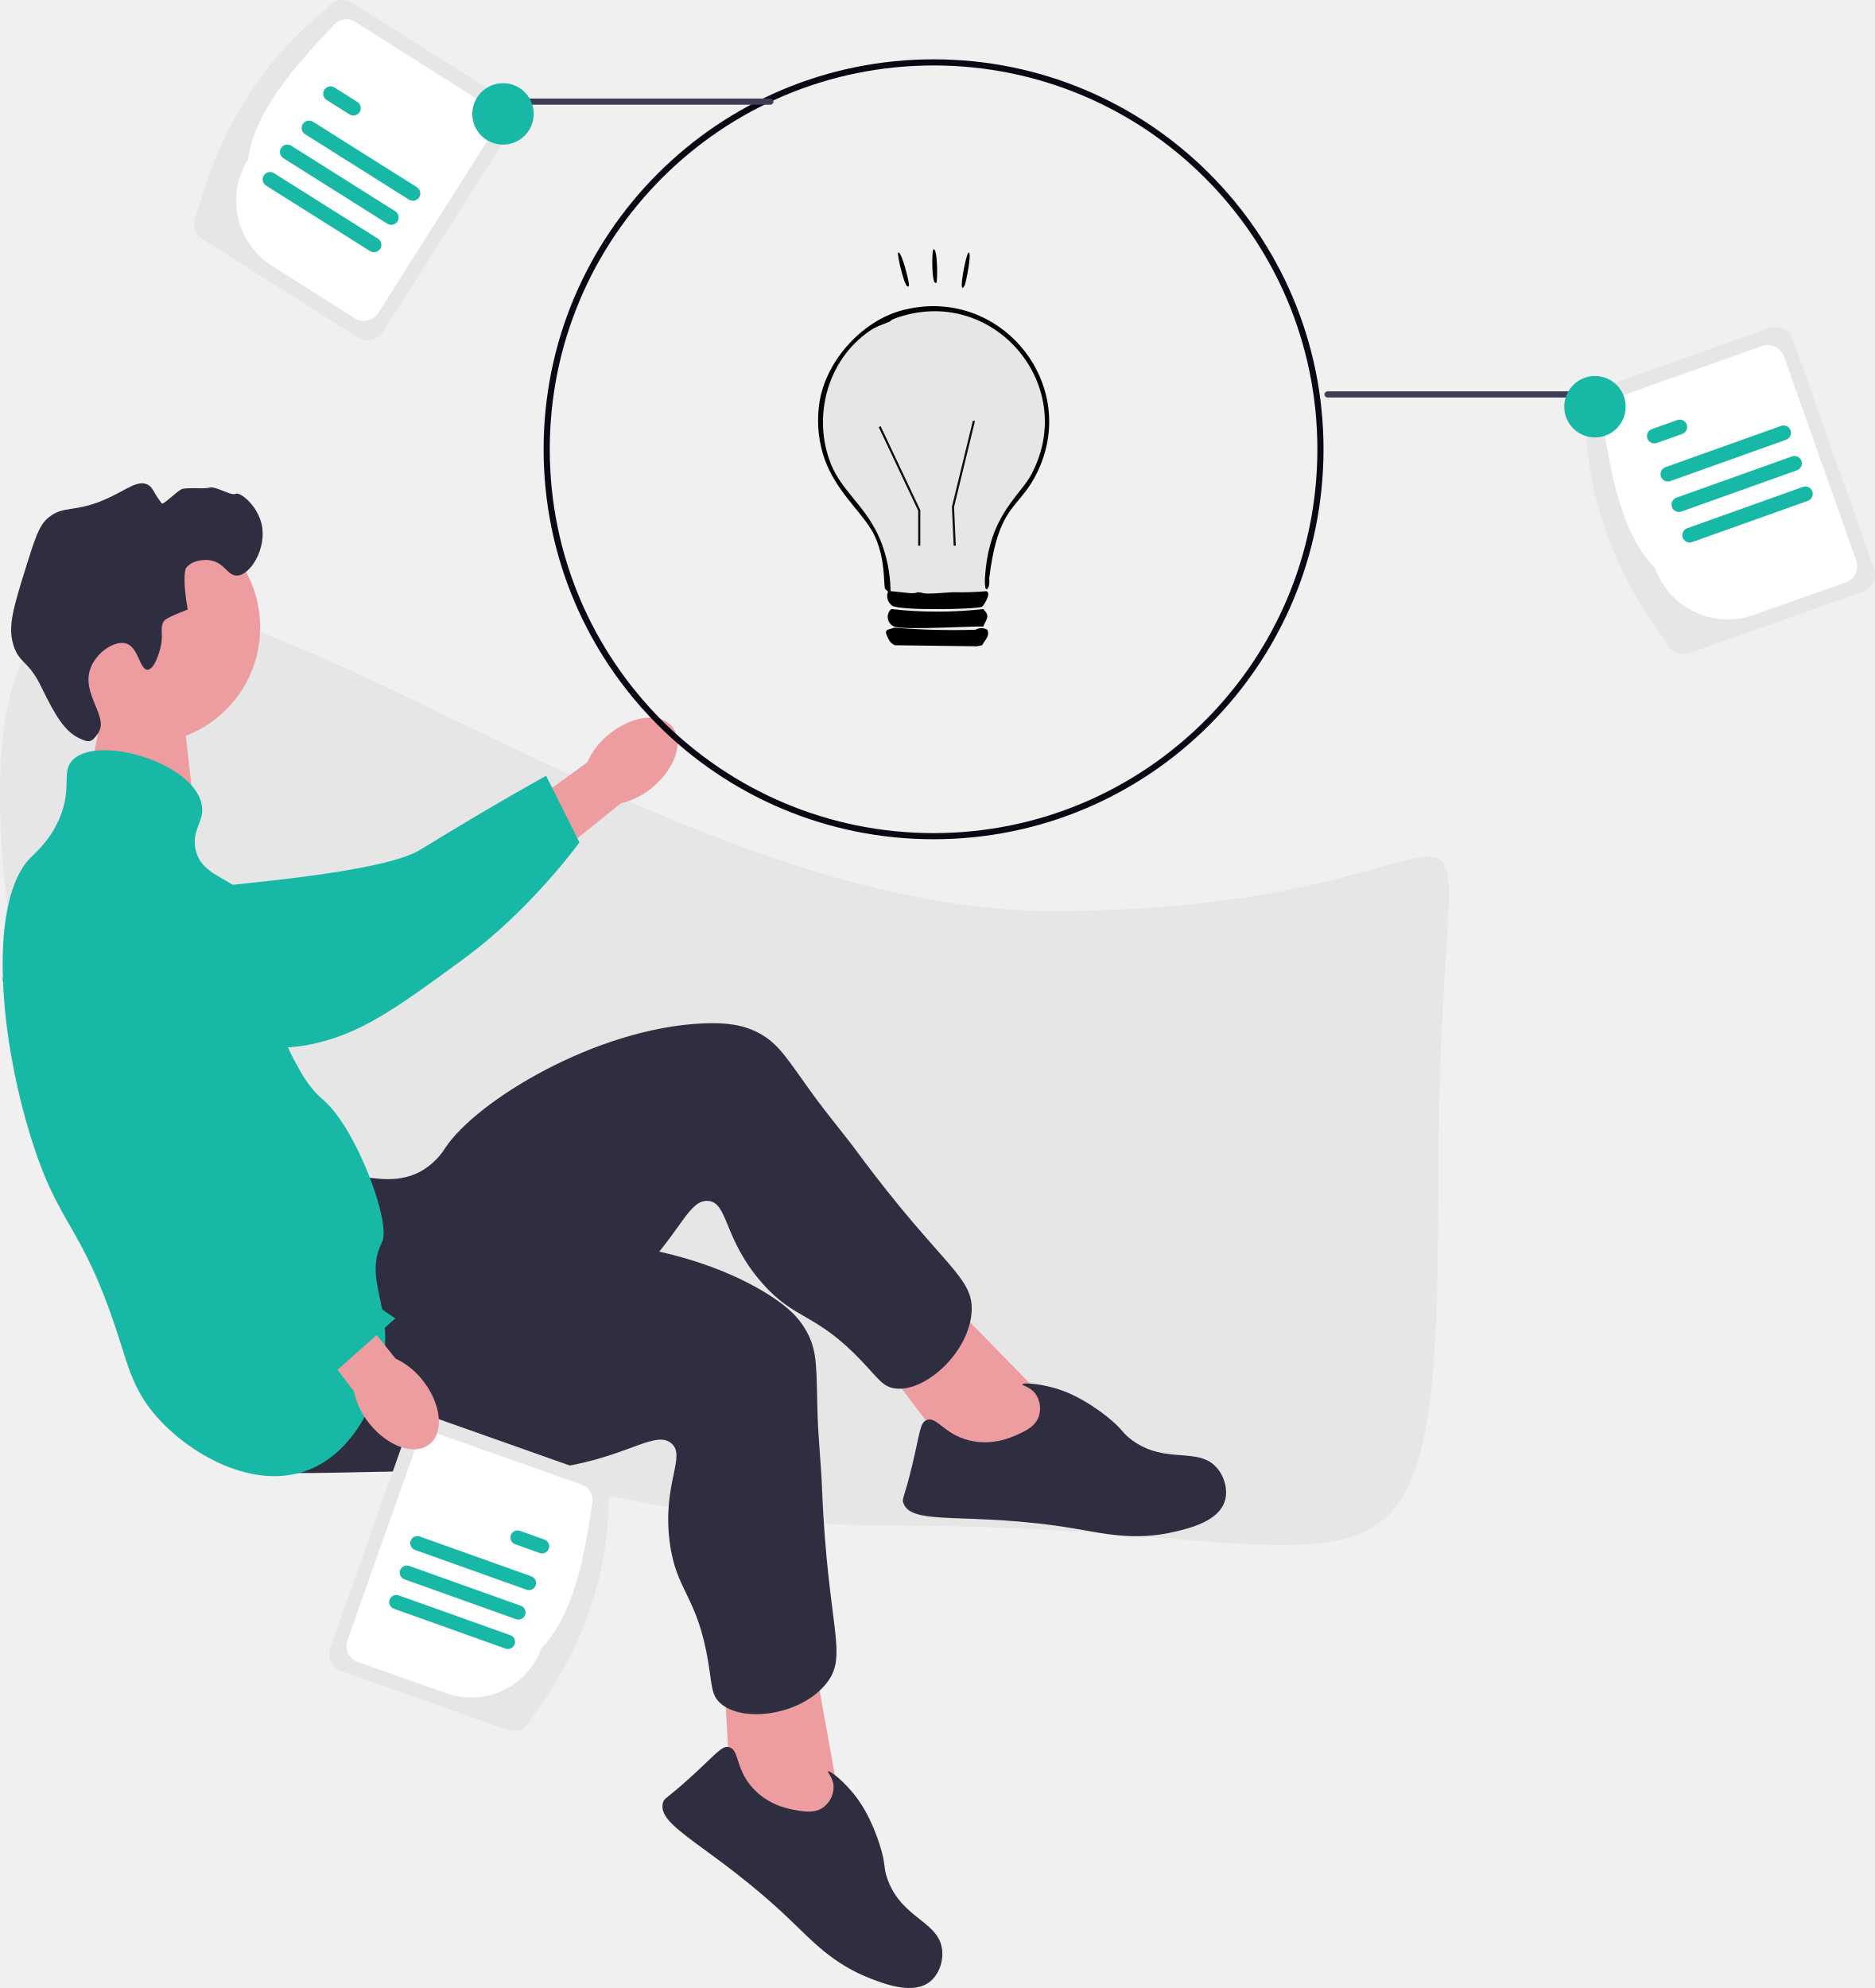
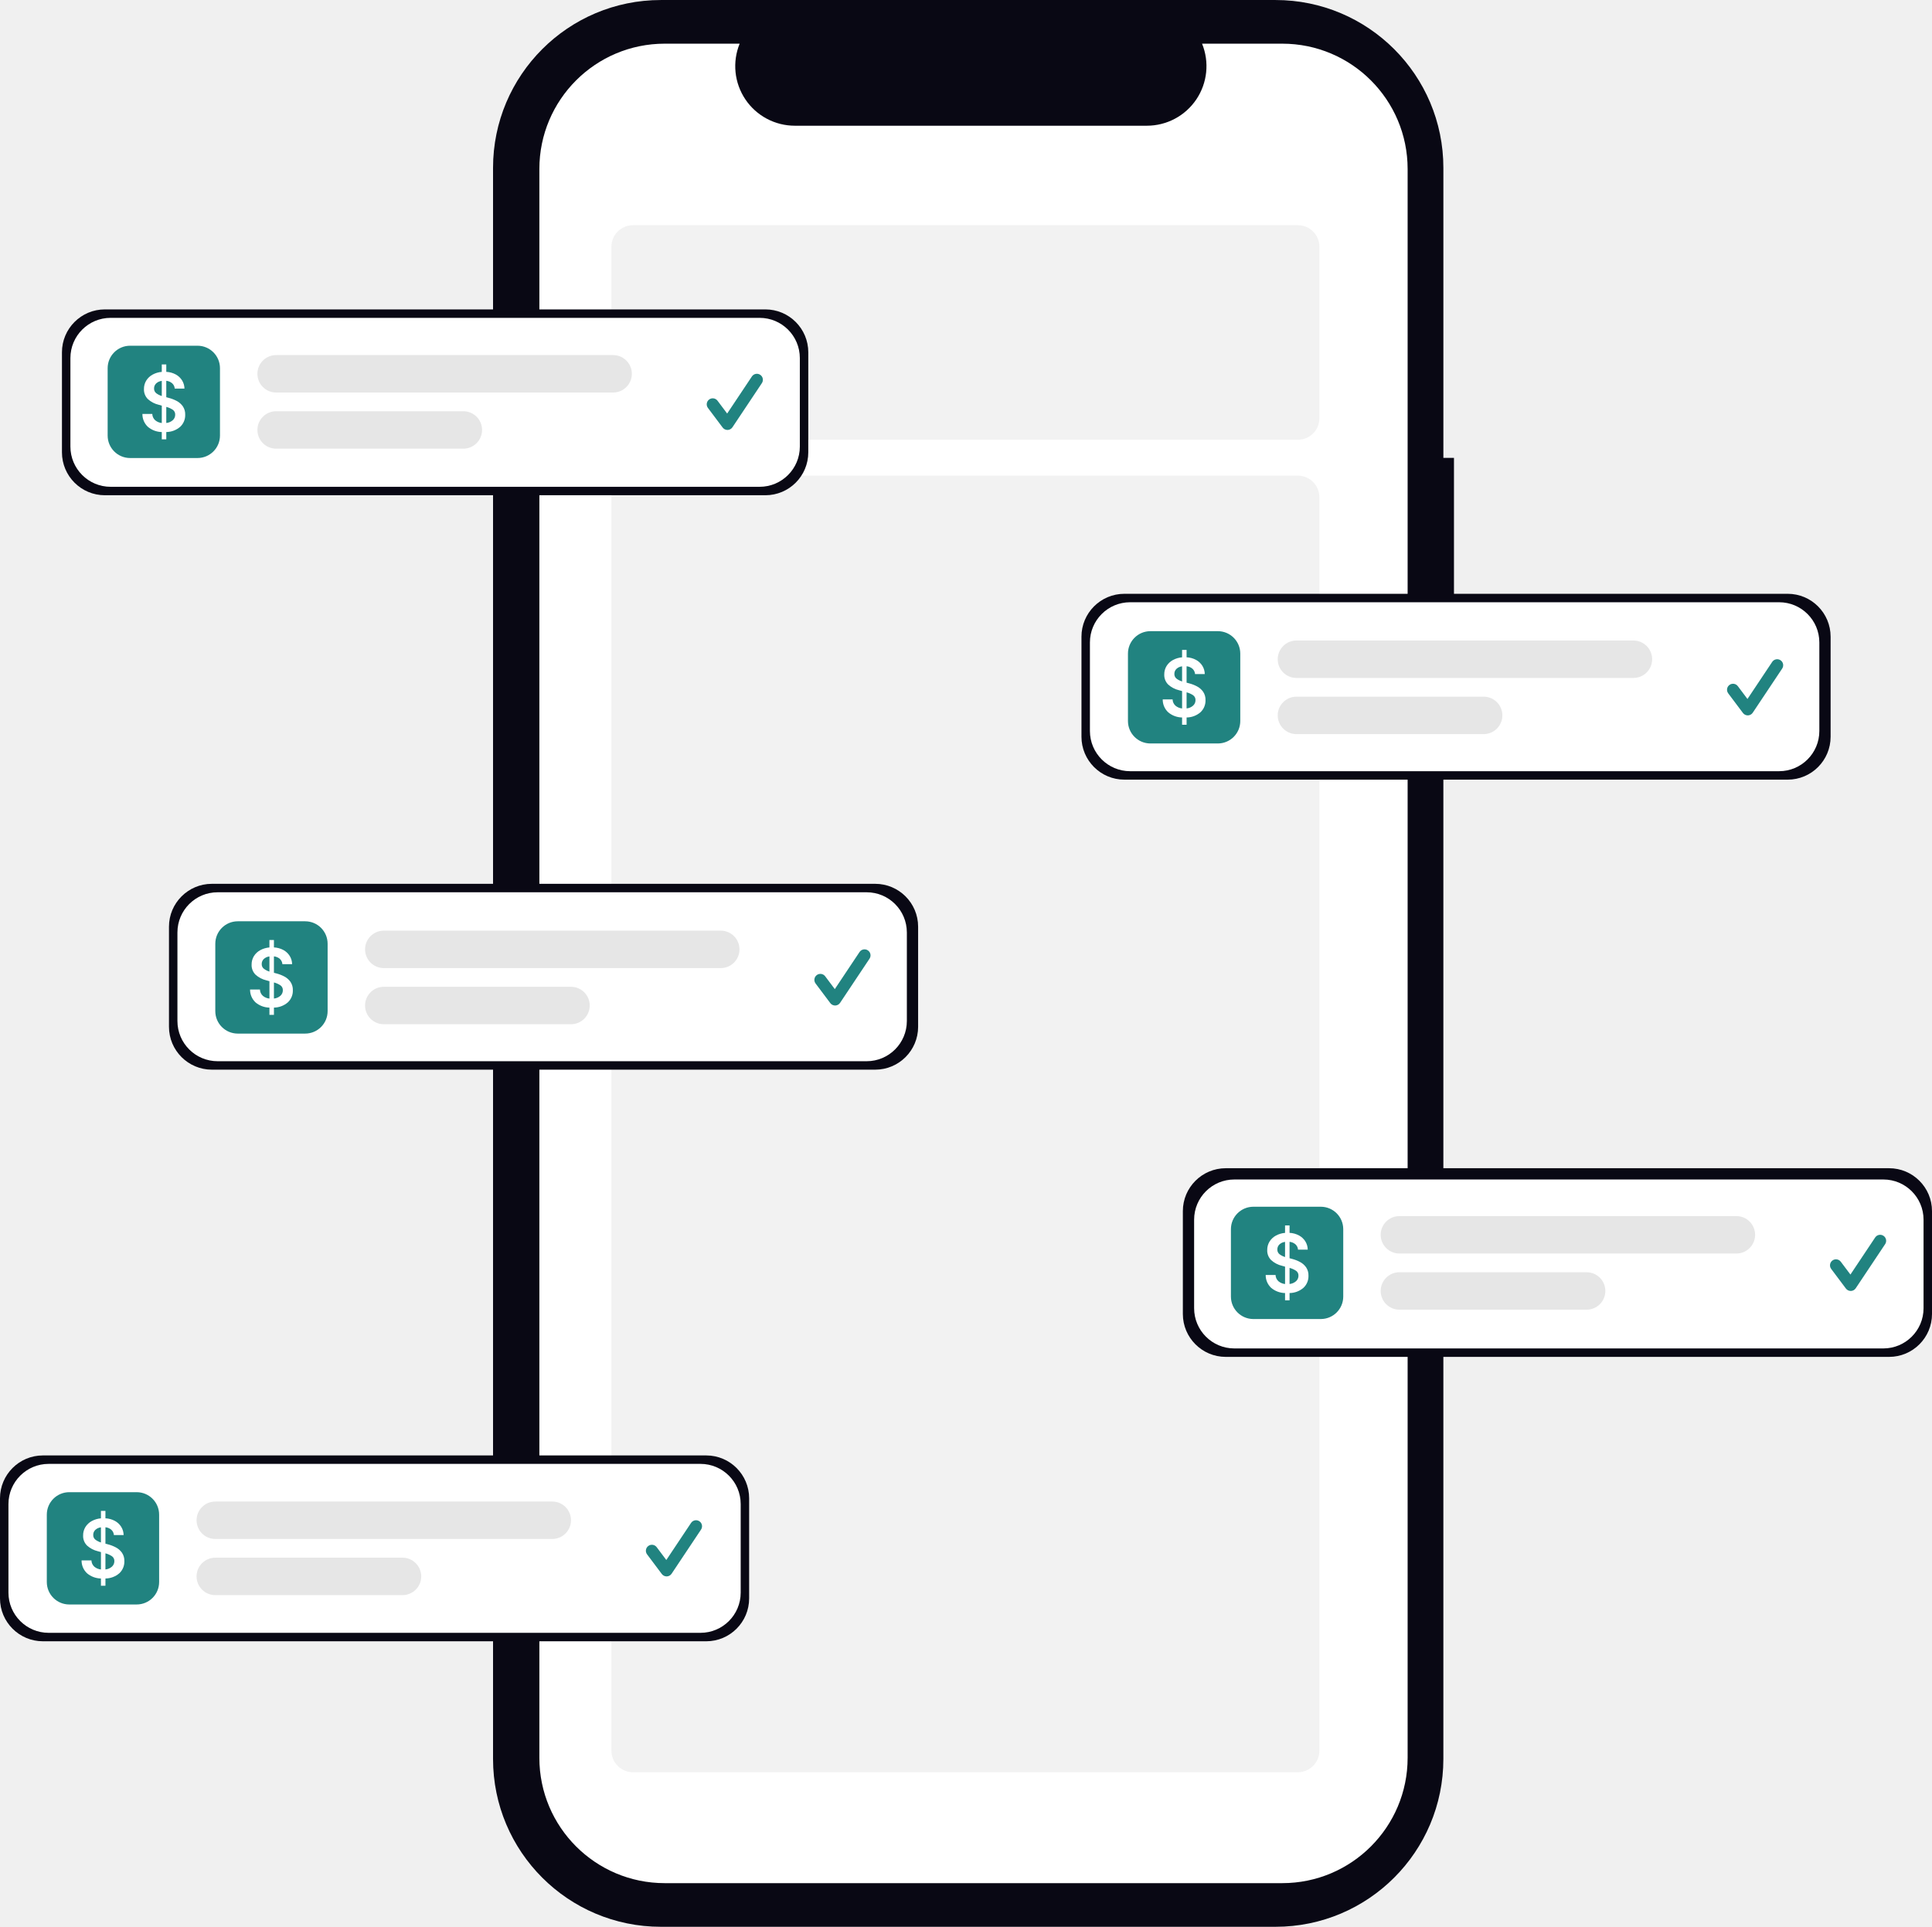
- <svg xmlns="http://www.w3.org/2000/svg" width="754.671" height="800.162" viewBox="0 0 754.671 800.162" role="img" artist="Katerina Limpitsouni" source="https://undraw.co/">
-   <g transform="translate(-671 -206.761)">
-     <path d="M424.064,258.675c199.456,0,154.907-93.51,154.907,105.946S561.358,506.092,361.9,506.092,0,410.641,0,211.185,224.608,258.675,424.064,258.675Z" transform="translate(671 314.744)" fill="#e6e6e6" />
-     <path d="M238.2,104.517c9.239-7.634,20.668-9.055,25.525-3.175s1.3,16.835-7.939,24.471a30,30,0,0,1-12.657,6.362l-39.556,31.853-14.552-18.881,40.54-29.4a30,30,0,0,1,8.639-11.233Z" transform="translate(677.831 397.867)" fill="#ed9da0" />
-     <path d="M122.173,88.744l-8.5,44.612L156.041,145.3l-5.264-47.629Z" transform="translate(593.11 387.78)" fill="#ed9da0" />
-     <path d="M104.554,163.988c-.02-1.409-.007-13.7,9.09-21.463,10.45-8.921,25.195-5.31,30.367-4.044,11.947,2.926,12.927,8.051,24.146,13.316,20.99,9.852-5.31,4.809,7.18,1.65,4.323-1.093,66.519-5.407,82-14.936,30.11-18.532,50.626-29.77,50.626-29.77l13.412,26.824s-19.393,26.966-46.688,46.943c-28,20.492-42,30.738-63.272,34.7-1.832.341-46.89,8.034-83.181-19.079-8.278-6.184-23.445-17.516-23.681-34.138Z" transform="translate(582.851 410.265)" fill="#17B8A6" />
-     <circle cx="46.721" cy="46.721" r="46.721" transform="translate(682.288 412.593)" fill="#ed9da0" />
-     <g transform="translate(759.69 618.588)">
-       <path d="M334.988,254.466l-48.116-49.253-24.838,25.909,35.848,47.225,35.558,4.067Z" transform="translate(0.233 -99.85)" fill="#ed9da0" />
-       <path d="M199.054,217.872c2.814.234,11.758,2.026,20.306-2.678a27.773,27.773,0,0,0,9.836-9.5c12.537-18.829,60.656-48.191,103.842-50,9.78-.409,16.217.724,22.068,3.774,8.3,4.325,11.609,10.52,22.137,25.032,5.759,7.938,12.131,15.417,17.959,23.3,34.122,46.176,47.058,49.8,45.736,64.605-1.467,16.425-19.181,32.008-30.955,30.209-4.822-.737-6.689-4.089-13.131-10.877-18.888-19.9-26.7-16.224-40.151-31.467-15.7-17.8-13.645-32.552-21.836-33.122-7.6-.529-10.824,12.06-27.042,28.782-7.421,7.652-12.7,11.162-28.8,22.33-62.692,43.493-63.693,46.549-76.345,50.018-5.536,1.518-44.824,12.289-58.819-4.852-21.9-26.824,29.839-107.668,55.2-105.561Z" transform="translate(-138.579 -155.617)" fill="#2f2e41" />
-       <path d="M313.684,244.6c3.539-1.589,7.677-3.447,9.008-7.72a10.271,10.271,0,0,0-1.48-8.919c-2.148-2.842-5.328-3.217-5.2-3.72.2-.766,7.715-.466,15.97,2.451,1.558.551,8.614,3.129,17.59,10.137,7.192,5.615,6.224,6.74,10.734,9.978,13.843,9.938,26.827,2.105,34.318,11.425,2.891,3.6,4.124,8.7,2.907,12.832-2.443,8.292-14.325,11.146-20.818,12.619-15.639,3.548-27.476.652-39.836-1.431-42.035-7.083-65.652-.632-68.813-10.37-.6-1.843.374-1.686,3.615-15.211,3.2-13.349,3.094-17.015,5.818-18.084,4.1-1.609,6.854,5.71,17.185,8.215,9.155,2.22,16.709-1.172,19-2.2Z" transform="translate(6.827 -78.857)" fill="#2f2e41" />
+ <svg xmlns="http://www.w3.org/2000/svg" width="720.44" height="718.635" viewBox="0 0 720.44 718.635" role="img" artist="Katerina Limpitsouni" source="https://undraw.co/">
+   <g transform="translate(-600 -181)">
+     <g transform="translate(783.85 181)">
+       <path d="M624.7,249.968h-3.952V141.8a62.6,62.6,0,0,0-62.6-62.6H328.97a62.6,62.6,0,0,0-62.6,62.6V735.225a62.6,62.6,0,0,0,62.6,62.6H558.143a62.6,62.6,0,0,0,62.6-62.6V326.965H624.7Z" transform="translate(-266.365 -79.193)" fill="#090814" />
+       <path d="M560.888,95.686H530.974a22.212,22.212,0,0,1-20.565,30.6h-131.3a22.212,22.212,0,0,1-20.566-30.6H330.607a46.752,46.752,0,0,0-46.752,46.752V735a46.752,46.752,0,0,0,46.752,46.752H560.879A46.752,46.752,0,0,0,607.63,735V142.439a46.752,46.752,0,0,0-46.744-46.752Z" transform="translate(-266.577 -79.397)" fill="#fff" />
    </g>
-     <g transform="translate(728.865 699.851)">
-       <path d="M281.12,340.114,268.964,272.34l-35.1,7.491,3.145,59.206,27.139,23.332Z" transform="translate(-0.617 -105.637)" fill="#ed9da0" />
-       <path d="M229.1,197.642c2.2,1.774,8.592,8.278,18.306,9.187a27.773,27.773,0,0,0,13.474-2.337c20.947-8.54,77.251-5.815,114,16.941,8.322,5.153,13.012,9.706,16.141,15.515,4.436,8.237,3.7,15.223,4.261,33.143.308,9.8,1.381,19.569,1.775,29.368,2.3,57.369,10.973,67.633,1.566,79.14-10.437,12.767-33.845,15.714-42.577,7.614-3.576-3.317-3.238-7.14-4.758-16.373-4.454-27.073-12.985-28.419-15.553-48.583-3-23.542,6.989-34.6.531-39.669-5.989-4.7-15.728,3.9-38.538,8.631-10.437,2.165-16.781,2.1-36.373,2.3-76.3.784-78.842,2.751-91.258-1.483-5.433-1.853-43.99-15-45.945-37.044-3.06-34.494,85.15-72.334,104.95-56.351Z" transform="translate(-124.069 -193.869)" fill="#2f2e41" />
-       <path d="M275.65,318.121c3.82.672,8.288,1.458,11.788-1.329a10.271,10.271,0,0,0,3.784-8.211c-.182-3.558-2.6-5.654-2.214-6,.592-.524,6.646,3.946,11.837,11,.98,1.33,5.371,7.426,8.863,18.265,2.8,8.684,1.365,9.072,3.279,14.283,5.874,16,21.016,16.807,21.981,28.724.372,4.6-1.475,9.517-4.8,12.251-6.678,5.489-18.112,1.179-24.312-1.249-14.933-5.846-23.1-14.889-32.159-23.554-30.8-29.465-53.969-37.389-51.116-47.222.54-1.861,1.256-1.185,11.533-10.557,10.143-9.25,12.115-12.342,14.969-11.7,4.3.971,2.465,8.574,9.607,16.448,6.329,6.978,14.484,8.413,16.959,8.848Z" transform="translate(-13.569 -82.695)" fill="#2f2e41" />
+     <path d="M8,0H256a8,8,0,0,1,8,8V72a8,8,0,0,1-8,8H8a8,8,0,0,1-8-8V8A8,8,0,0,1,8,0Z" transform="translate(828 265)" fill="#f2f2f2" />
+     <path d="M8,0H256a8.065,8.065,0,0,1,8,8.128V475.474a8.065,8.065,0,0,1-8,8.128H8a8.065,8.065,0,0,1-8-8.128V8.128A8.065,8.065,0,0,1,8,0Z" transform="translate(828 358.398)" fill="#f2f2f2" />
+     <g transform="translate(623.104 296.398)">
+       <rect width="278.304" height="69.313" rx="16" transform="translate(0 0)" fill="#090814" />
+       <rect width="272.003" height="63.012" rx="15" transform="translate(3.151 3.151)" fill="#fff" />
+       <path d="M301.207,370.636a2.238,2.238,0,0,1-1.791-.9l-5.489-7.318a2.238,2.238,0,0,1,3.581-2.686l3.591,4.788,9.223-13.834a2.238,2.238,0,0,1,3.725,2.483L303.07,369.639a2.239,2.239,0,0,1-1.8,1Z" transform="translate(-53.047 -325.676)" fill="#218380" />
+       <g transform="translate(17.038 13.546)">
+         <path d="M8.377,0H33.509a8.377,8.377,0,0,1,8.377,8.377V33.509a8.377,8.377,0,0,1-8.377,8.377H8.377A8.377,8.377,0,0,1,0,33.509V8.377A8.377,8.377,0,0,1,8.377,0Z" transform="translate(0 0)" fill="#218380" />
+         <path d="M12.786-71.456v-2.713A8.255,8.255,0,0,1,7.6-76.114a6.472,6.472,0,0,1-2.037-4.8H9.245a3.254,3.254,0,0,0,1.1,2.364,4.545,4.545,0,0,0,2.444,1.015V-84.02l-1.121-.31A9.1,9.1,0,0,1,7.6-86.457,5,5,0,0,1,6.139-90.2,5.875,5.875,0,0,1,7-93.377,6.376,6.376,0,0,1,9.36-95.592a8.564,8.564,0,0,1,3.427-1.015V-99.38h1.676v2.761a8.263,8.263,0,0,1,3.527.968,6.362,6.362,0,0,1,2.355,2.2,5.984,5.984,0,0,1,.9,3.083H17.623a2.953,2.953,0,0,0-.966-1.985,3.966,3.966,0,0,0-2.194-.925v6.121l.936.248a13.5,13.5,0,0,1,2.941,1.138,6.47,6.47,0,0,1,2.294,1.995,5.318,5.318,0,0,1,.886,3.156,5.914,5.914,0,0,1-1.852,4.478,8,8,0,0,1-5.2,1.968v2.716Zm1.676-6.091a4.265,4.265,0,0,0,2.41-1.027,2.693,2.693,0,0,0,.916-2.07,2.114,2.114,0,0,0-.909-1.843,7.971,7.971,0,0,0-2.415-1.064ZM12.786-87.6v-5.652a3.668,3.668,0,0,0-2.116.968,2.522,2.522,0,0,0-.761,1.849,2.132,2.132,0,0,0,.886,1.843,7.05,7.05,0,0,0,1.995.992Z" transform="translate(7.4 106.363)" fill="#fff" />
+       </g>
+       <path d="M6.981,0h125.66a6.981,6.981,0,1,1,0,13.962H6.981A6.981,6.981,0,0,1,6.981,0Z" transform="translate(72.886 17.036)" fill="#e6e6e6" />
+       <path d="M6.981,0H76.792a6.981,6.981,0,1,1,0,13.962H6.981A6.981,6.981,0,0,1,6.981,0Z" transform="translate(72.886 37.98)" fill="#e6e6e6" />
    </g>
-     <path d="M158.837,120.289c1.819-6.506-.466-8.877,1.863-11.8,0,0,.937-1.175,9.314-4.347h0c-2.472-14.341-.621-16.765-.621-16.766,2.133-2.795,6.405-3.47,9.314-3.1,6.152.773,7.241,6.334,11.177,6.209,5.438-.172,11.959-11.057,9.935-20.491-1.651-7.7-8.771-13.411-10.556-12.419-1.77.983-8.14-3.353-10.556-2.484-1.65.593-9.416-.2-11.177.621-1.923.892-7.43,6.447-7.957,5.747-3.659-4.864-3.581-6.562-5.7-7.61-3.762-1.857-7.851,1.576-14.9,4.968-14.509,6.979-18.757,2.816-25.459,8.693-3.385,2.969-5.2,8.643-8.693,19.87-4.884,15.7-7.326,23.552-4.968,31.047,2.406,7.644,5.948,5.981,11.177,16.766,5.82,12.005,9.519,17.842,15.019,20.591,4.251,2.125,5.377,1.914,7.956-1.963,4.416-6.638-7-15.618-3.1-26.08,2.39-6.422,9.761-11.291,14.282-9.935,5.111,1.533,5.488,10.7,8.693,10.556,2.745-.121,4.651-6.938,4.968-8.072h0Z" transform="translate(576.541 347.955)" fill="#2f2e41" />
-     <g transform="translate(803.533 776.48)">
-       <path d="M600.171,677.179l-67.108-23.744a7.2,7.2,0,0,1-4.383-9.184l31.44-88.858a7.2,7.2,0,0,1,9.184-4.383l67.108,23.745a7.2,7.2,0,0,1,4.383,9.184c-.373,33.386-11.752,62.671-31.44,88.858a7.2,7.2,0,0,1-9.184,4.383Z" transform="translate(-528.268 -550.597)" fill="#e6e6e6" />
-       <path d="M574.277,661.288,538.55,648.647a6.747,6.747,0,0,1-4.105-8.6l27.978-79.072a6.746,6.746,0,0,1,8.6-4.1L628.7,577.275a6.747,6.747,0,0,1,4.105,8.6c-3.3,23.8-8.372,45.154-20.213,57.126A30.052,30.052,0,0,1,574.277,661.288Z" transform="translate(-527.154 -549.464)" fill="#fff" />
-       <path d="M555.771,593.211a2.865,2.865,0,0,1,3.658-1.733l44.926,16.036a2.862,2.862,0,1,1-1.924,5.391L557.5,596.868A2.865,2.865,0,0,1,555.771,593.211Z" transform="translate(-523.007 -542.762)" fill="#17B8A6" />
-       <path d="M589.582,591.3a2.866,2.866,0,0,1,3.658-1.733l9.884,3.528a2.862,2.862,0,1,1-1.924,5.391l-9.884-3.528A2.866,2.866,0,0,1,589.582,591.3Z" transform="translate(-516.5 -543.129)" fill="#17B8A6" />
-       <path d="M548.676,613.086a2.866,2.866,0,0,1,3.658-1.734l44.926,16.036a2.862,2.862,0,1,1-1.924,5.391l-44.926-16.036A2.865,2.865,0,0,1,548.676,613.086Z" transform="translate(-524.373 -538.937)" fill="#17B8A6" />
-       <path d="M552.223,603.148a2.865,2.865,0,0,1,3.658-1.733l44.926,16.036a2.862,2.862,0,1,1-1.924,5.391l-44.926-16.036a2.866,2.866,0,0,1-1.734-3.658Z" transform="translate(-523.69 -540.85)" fill="#17B8A6" />
+     <g transform="translate(1003.278 402.469)">
+       <rect width="279.354" height="69.313" rx="16" transform="translate(0 0)" fill="#090814" />
+       <rect width="272.003" height="63.012" rx="15" transform="translate(3.151 3.151)" fill="#fff" />
+       <path d="M301.207,370.636a2.238,2.238,0,0,1-1.791-.9l-5.489-7.318a2.238,2.238,0,0,1,3.581-2.686l3.591,4.788,9.223-13.834a2.238,2.238,0,0,1,3.725,2.483L303.07,369.639a2.239,2.239,0,0,1-1.8,1Z" transform="translate(-52.751 -325.287)" fill="#218380" />
+       <g transform="translate(17.334 13.936)">
+         <path d="M8.377,0H33.509a8.377,8.377,0,0,1,8.377,8.377V33.509a8.377,8.377,0,0,1-8.377,8.377H8.377A8.377,8.377,0,0,1,0,33.509V8.377A8.377,8.377,0,0,1,8.377,0Z" transform="translate(0 0)" fill="#218380" />
+         <path d="M12.786-71.456v-2.713A8.255,8.255,0,0,1,7.6-76.114a6.472,6.472,0,0,1-2.037-4.8H9.245a3.254,3.254,0,0,0,1.1,2.364,4.545,4.545,0,0,0,2.444,1.015V-84.02l-1.121-.31A9.1,9.1,0,0,1,7.6-86.457,5,5,0,0,1,6.139-90.2,5.875,5.875,0,0,1,7-93.377,6.376,6.376,0,0,1,9.36-95.592a8.564,8.564,0,0,1,3.427-1.015V-99.38h1.676v2.761a8.263,8.263,0,0,1,3.527.968,6.362,6.362,0,0,1,2.355,2.2,5.984,5.984,0,0,1,.9,3.083H17.623a2.953,2.953,0,0,0-.966-1.985,3.966,3.966,0,0,0-2.194-.925v6.121l.936.248a13.5,13.5,0,0,1,2.941,1.138,6.47,6.47,0,0,1,2.294,1.995,5.318,5.318,0,0,1,.886,3.156,5.914,5.914,0,0,1-1.852,4.478,8,8,0,0,1-5.2,1.968v2.716Zm1.676-6.091a4.265,4.265,0,0,0,2.41-1.027,2.693,2.693,0,0,0,.916-2.07,2.114,2.114,0,0,0-.909-1.843,7.971,7.971,0,0,0-2.415-1.064ZM12.786-87.6v-5.652a3.668,3.668,0,0,0-2.116.968,2.522,2.522,0,0,0-.761,1.849,2.132,2.132,0,0,0,.886,1.843,7.05,7.05,0,0,0,1.995.992Z" transform="translate(7.4 106.363)" fill="#fff" />
+       </g>
+       <path d="M6.981,0h125.66a6.981,6.981,0,1,1,0,13.962H6.981A6.981,6.981,0,0,1,6.981,0Z" transform="translate(73.181 17.426)" fill="#e6e6e6" />
+       <path d="M6.981,0H76.792a6.981,6.981,0,1,1,0,13.962H6.981A6.981,6.981,0,0,1,6.981,0Z" transform="translate(73.181 38.369)" fill="#e6e6e6" />
    </g>
-     <path d="M125.252,108.128c9.561-10.72,48.5.376,52.159,17.386,1.5,7-4.047,9.951-2.484,18.007,2.286,11.783,15.23,10.98,24.838,22.975,13.64,17.029-.412,33.676,14.9,62.095,3.272,6.073,6.031,11.191,11.8,16.145,13.234,11.367,27.394,49.482,23.6,57.127-6.319,12.72.836,22.059,1.242,37.257.508,19.015-9.6,45.374-29.805,54.022-22.7,9.716-50.086-6.376-63.336-22.354-7.907-9.534-10.2-18.329-13.661-29.184-15.459-48.516-24.193-44.128-36.015-82.586-13.515-43.965-16.172-95.472,0-111.77,2.143-2.16,8.042-7.154,11.8-16.145,5.054-12.1.688-18.176,4.968-22.975Z" transform="translate(574.733 404.824)" fill="#17B8A6" />
-     <g transform="translate(671 553.152)">
-       <path d="M208.026,248.876c7.413,9.418,8.562,20.877,2.567,25.594s-16.861.9-24.275-8.518a30,30,0,0,1-6.059-12.8l-30.9-40.3,15.968-12.18L197,239.973a30,30,0,0,1,11.025,8.9Z" transform="translate(-37.771 -39.529)" fill="#ed9da0" />
-       <path d="M153.907,125.47c1.375-.307,13.407-2.8,22.866,4.519,10.866,8.41,10.34,23.581,10.155,28.9-.426,12.292-5.244,14.3-8.109,26.355-5.361,22.559,4.849,43.523,10.49,55.106a120.292,120.292,0,0,0,20.713,29.489c24.286,25.7,45.956,39.216,45.956,39.216L232.7,329.75s-37.081-11.3-62.207-33.946c-25.774-23.228-65.409-105.411-73.625-125.43-.708-1.724,9.315,26.3,28.453-14.755,4.365-9.366,12.363-26.525,28.588-30.149h0Z" transform="translate(-96.83 -124.815)" fill="#17B8A6" />
+     <g transform="translate(663.012 510.639)">
+       <rect width="279.354" height="69.313" rx="16" transform="translate(0 0)" fill="#090814" />
+       <rect width="272.003" height="63.012" rx="15" transform="translate(3.151 3.151)" fill="#fff" />
+       <path d="M301.207,370.636a2.238,2.238,0,0,1-1.791-.9l-5.489-7.318a2.238,2.238,0,0,1,3.581-2.686l3.591,4.788,9.223-13.834a2.238,2.238,0,0,1,3.725,2.483L303.07,369.639a2.239,2.239,0,0,1-1.8,1Z" transform="translate(-52.814 -325.25)" fill="#218380" />
+       <g transform="translate(17.272 13.972)">
+         <path d="M8.377,0H33.509a8.377,8.377,0,0,1,8.377,8.377V33.509a8.377,8.377,0,0,1-8.377,8.377H8.377A8.377,8.377,0,0,1,0,33.509V8.377A8.377,8.377,0,0,1,8.377,0Z" transform="translate(0 0)" fill="#218380" />
+         <path d="M12.786-71.456v-2.713A8.255,8.255,0,0,1,7.6-76.114a6.472,6.472,0,0,1-2.037-4.8H9.245a3.254,3.254,0,0,0,1.1,2.364,4.545,4.545,0,0,0,2.444,1.015V-84.02l-1.121-.31A9.1,9.1,0,0,1,7.6-86.457,5,5,0,0,1,6.139-90.2,5.875,5.875,0,0,1,7-93.377,6.376,6.376,0,0,1,9.36-95.592a8.564,8.564,0,0,1,3.427-1.015V-99.38h1.676v2.761a8.263,8.263,0,0,1,3.527.968,6.362,6.362,0,0,1,2.355,2.2,5.984,5.984,0,0,1,.9,3.083H17.623a2.953,2.953,0,0,0-.966-1.985,3.966,3.966,0,0,0-2.194-.925v6.121l.936.248a13.5,13.5,0,0,1,2.941,1.138,6.47,6.47,0,0,1,2.294,1.995,5.318,5.318,0,0,1,.886,3.156,5.914,5.914,0,0,1-1.852,4.478,8,8,0,0,1-5.2,1.968v2.716Zm1.676-6.091a4.265,4.265,0,0,0,2.41-1.027,2.693,2.693,0,0,0,.916-2.07,2.114,2.114,0,0,0-.909-1.843,7.971,7.971,0,0,0-2.415-1.064ZM12.786-87.6v-5.652a3.668,3.668,0,0,0-2.116.968,2.522,2.522,0,0,0-.761,1.849,2.132,2.132,0,0,0,.886,1.843,7.05,7.05,0,0,0,1.995.992Z" transform="translate(7.4 106.363)" fill="#fff" />
+       </g>
+       <path d="M6.981,0h125.66a6.981,6.981,0,1,1,0,13.962H6.981A6.981,6.981,0,0,1,6.981,0Z" transform="translate(73.119 17.463)" fill="#e6e6e6" />
+       <path d="M6.981,0H76.792a6.981,6.981,0,1,1,0,13.962H6.981A6.981,6.981,0,0,1,6.981,0Z" transform="translate(73.119 38.406)" fill="#e6e6e6" />
    </g>
-     <path d="M587.619,488.677a156.96,156.96,0,1,1,156.96-156.96A156.96,156.96,0,0,1,587.619,488.677Zm0-311.447A154.488,154.488,0,1,0,742.107,331.717,154.488,154.488,0,0,0,587.619,177.229Z" transform="translate(459.154 55.88)" fill="#090814" />
-     <path d="M620.586,209.019H721.23a1.236,1.236,0,0,0,0-2.472H620.586a1.236,1.236,0,0,0,0,2.472Z" transform="translate(584.782 157.737)" fill="#3f3d56" />
-     <path d="M736.9,312.249c-20.406-27.142-32.2-57.493-32.586-92.1a7.467,7.467,0,0,1,4.543-9.518l69.554-24.61a7.466,7.466,0,0,1,9.518,4.543l32.586,92.1a7.467,7.467,0,0,1-4.543,9.519l-69.554,24.61a7.466,7.466,0,0,1-9.518-4.543Z" transform="translate(604.725 152.795)" fill="#e6e6e6" />
-     <path d="M731.03,281.156c-12.273-12.409-17.526-34.541-20.949-59.208a6.992,6.992,0,0,1,4.255-8.914l59.775-21.15a6.992,6.992,0,0,1,8.914,4.255l29,81.954a6.993,6.993,0,0,1-4.255,8.914l-37.03,13.1a31.147,31.147,0,0,1-39.708-18.952Z" transform="translate(606.091 154.183)" fill="#fff" />
-     <path d="M779.318,232.071l-46.563,16.621a2.966,2.966,0,1,1-1.995-5.588l46.563-16.621a2.966,2.966,0,0,1,1.994,5.588Z" transform="translate(610.599 151.698)" fill="#17B8A6" />
-     <path d="M738.573,230.164l-10.244,3.657a2.966,2.966,0,1,1-1.994-5.588l10.244-3.656a2.966,2.966,0,1,1,1.995,5.588Z" transform="translate(609.555 151.248)" fill="#17B8A6" />
-     <path d="M786.412,251.947l-46.564,16.621a2.966,2.966,0,1,1-1.994-5.588l46.563-16.621a2.966,2.966,0,1,1,1.995,5.588Z" transform="translate(612.273 156.387)" fill="#17B8A6" />
-     <path d="M782.865,242.009,736.3,258.63a2.967,2.967,0,0,1-1.995-5.588l46.564-16.621a2.966,2.966,0,0,1,1.994,5.588Z" transform="translate(611.436 154.043)" fill="#17B8A6" />
-     <ellipse cx="12.359" cy="12.359" rx="12.359" ry="12.359" transform="translate(1300.638 358.106)" fill="#17B8A6" />
-     <path d="M545.966,190.019H445.323a1.236,1.236,0,1,1,0-2.472H545.966a1.236,1.236,0,1,1,0,2.472Z" transform="translate(435.133 58.879)" fill="#3f3d56" />
-     <path d="M340,241.43c8.741-32.813,25.325-60.836,52.3-82.514a7.466,7.466,0,0,1,10.292-2.307l62.316,39.5a7.466,7.466,0,0,1,2.307,10.292l-52.3,82.514a7.466,7.466,0,0,1-10.292,2.307l-62.316-39.5A7.467,7.467,0,0,1,340,241.43Z" transform="translate(410.306 51.308)" fill="#e6e6e6" />
-     <path d="M357.35,218.049c2.178-17.316,16.338-35.118,33.623-53.047a6.992,6.992,0,0,1,9.639-2.16l53.555,33.945a6.992,6.992,0,0,1,2.16,9.639l-46.539,73.426a6.993,6.993,0,0,1-9.639,2.16l-33.177-21.028a31.147,31.147,0,0,1-9.623-42.934Z" transform="translate(413.533 52.796)" fill="#fff" />
-     <path d="M417.071,226.549,375.238,200.2a2.966,2.966,0,1,1,3.162-5.02l41.833,26.352a2.966,2.966,0,0,1-3.162,5.02Z" transform="translate(418.564 60.573)" fill="#17B8A6" />
-     <path d="M391.457,194.857l-9.2-5.8a2.966,2.966,0,0,1,3.162-5.02l9.2,5.8a2.966,2.966,0,0,1-3.162,5.02Z" transform="translate(420.219 57.944)" fill="#17B8A6" />
-     <path d="M405.822,244.405,363.99,218.053a2.966,2.966,0,0,1,3.162-5.02l41.833,26.352a2.966,2.966,0,1,1-3.162,5.02Z" transform="translate(414.134 63.425)" fill="#17B8A6" />
-     <path d="M411.447,235.477l-41.833-26.352a2.966,2.966,0,0,1,3.162-5.02l41.833,26.352a2.966,2.966,0,0,1-3.162,5.02Z" transform="translate(415.461 61.319)" fill="#17B8A6" />
-     <ellipse cx="12.359" cy="12.359" rx="12.359" ry="12.359" transform="translate(861.112 240.249)" fill="#17B8A6" />
-     <g transform="translate(1000.281 307.116)">
-       <path d="M91.79,45.9A55.675,55.675,0,0,1,90.9,55.82a48.758,48.758,0,0,1-4.825,11.964c-4.082,7.25-8.458,9.957-12.055,17.056-.619.478-1.255.908-1.9,1.33-1.292.834-1.434,4.917-2.806,5.62-.009.009-.019.009-.028.019a5.19,5.19,0,0,0-.712,2.361v.019c-.693,4.056-1.292,12.307-1.986,17.187-.093.591-.179,1.134-.272,1.611-.235,1.292-.477,2.117-.749,2.219-3.344,1.292-4.768-.478-8.43,0-1.967.263-12.008,1.874-14.05,1.874-5.8,0-8.935-1.976-13.627-4.093-.328-.14-.656-.291-1-.44-.128-.047-.233-.1-.356-.149-1.348-.571-2.622-14.977-3.886-20.428a.034.034,0,0,1-.009-.028c-.263-1.134-.524-1.874-.787-2.023l-.2-.112c-.834-.478-1.648-1-2.445-1.546C15.951,80.223,6.633,72.576,2.032,60.076A52.678,52.678,0,0,1,0,45.9a45.895,45.895,0,1,1,91.79,0Z" transform="translate(0.723 24.677)" fill="#e6e6e6" />
-       <path d="M91.6,57.625a48.763,48.763,0,0,1-4.824,11.96c-4.082,7.25-8.458,9.957-12.055,17.056-2.392,4.73-4.432,11.408-5.825,22.67-.084.665.093,1.423,0,2.079-.216,1.452.047,1.19-.834,2.5-.4.224-.647-.093-.777-.712a19.556,19.556,0,0,1-.056-4.7,61.916,61.916,0,0,1,2.041-12.486v-.019c.224-.815.468-1.6.712-2.36,4.337-13.207,12.335-19.191,15.96-26.1C104.981,31.277,69.793-9.167,31.036,4.9c-2.079.759-1.967,1.2-2.079,1.255-2.913,1.264-5.282,1.818-8.111,3.737C3.667,21.583-2.5,44.708,5.25,63.759c4.2,10.312,12.982,16.129,18.667,27.847q.51,1.02.983,2.135a.034.034,0,0,0,.009.028,57.261,57.261,0,0,1,4.244,20.578c.009.128.019.244.019.365.337.028.665.047.983.075,4.974.431,8.2,1.227,9.863.365l1.835.188c.608.852,10.842-.188,12.476-.207h.421a114.045,114.045,0,0,0,12.26-.347c.207-.019.421-.047.628-.075a1.1,1.1,0,0,1,.834,1.255c.128,1.18-1.827,4.6-2.491,4.983-1.92,1.124-33.2,1.7-36.191-.412a4.694,4.694,0,0,1-1.658-5.612c-.056-.263-1.208-1.011-1.255-1.255-.561-3.189.1-11.268-3.737-20.381a24.592,24.592,0,0,0-1.667-3.231C16.65,82.021,7.331,74.377,2.731,61.868A46.763,46.763,0,0,1,.262,40.886C1.92,23.278,17.109,5.95,34.155,1.576,69.83-7.584,99.953,24.768,91.6,57.625Z" transform="translate(0.024 22.876)" fill="#010001" />
-       <path d="M38.4,0c2.968,2.824,1.383,3.779,0,7.071-1.745-.393-31.611,1.517-35.771,0A4.238,4.238,0,0,1,1.379,0,166.765,166.765,0,0,0,38.4,0Z" transform="translate(28.057 144.798)" fill="#010001" />
-       <path d="M40.768.832c1.168,2.6-1.068,4.193-2.08,6.24l-2.078.416L3.749,7.071C1.765,6.69.513,3.92,0,2.08A1.228,1.228,0,0,1,.629.832L3.332,0A295.557,295.557,0,0,0,35.985.832a4.753,4.753,0,0,1,4.783,0Z" transform="translate(27.35 152.285)" fill="#010001" />
-       <path d="M16.744,48.086h-.862V34L0,.369.779,0,16.744,33.8Z" transform="translate(24.414 71.188)" fill="#0f0f10" />
-       <path d="M.407.073c1.761-1.2,1.79,12.853,1.251,13.31C-.4,15.112-.183.474.407.073Z" transform="translate(45.971 0)" fill="#010001" />
-       <path d="M.074.042c1.383-.893,4.574,12.413,4.367,13.1C3.265,17.063-.578.461.074.042Z" transform="translate(32.162 1.278)" fill="#010001" />
-       <path d="M2.687.01c1.649-.432-1.126,12.5-1.455,13.1C-1.887,18.787,1.792.246,2.687.01Z" transform="translate(57.832 1.31)" fill="#010001" />
-       <path d="M.707,50.368,0,34.715l.015-.06L8.445,0l.838.2L.867,34.8l.7,15.531Z" transform="translate(53.874 68.928)" fill="#0f0f10" />
+     <g transform="translate(1041.086 616.711)">
+       <rect width="279.354" height="70.364" rx="16" transform="translate(0 0)" fill="#090814" />
+       <rect width="272.003" height="63.012" rx="15" transform="translate(4.201 4.201)" fill="#fff" />
+       <path d="M301.207,370.636a2.238,2.238,0,0,1-1.791-.9l-5.489-7.318a2.238,2.238,0,0,1,3.581-2.686l3.591,4.788,9.223-13.834a2.238,2.238,0,0,1,3.725,2.483L303.07,369.639a2.239,2.239,0,0,1-1.8,1Z" transform="translate(-52.163 -324.86)" fill="#218380" />
+       <g transform="translate(17.922 14.362)">
+         <path d="M8.377,0H33.509a8.377,8.377,0,0,1,8.377,8.377V33.509a8.377,8.377,0,0,1-8.377,8.377H8.377A8.377,8.377,0,0,1,0,33.509V8.377A8.377,8.377,0,0,1,8.377,0Z" transform="translate(0 0)" fill="#218380" />
+         <path d="M12.786-71.456v-2.713A8.255,8.255,0,0,1,7.6-76.114a6.472,6.472,0,0,1-2.037-4.8H9.245a3.254,3.254,0,0,0,1.1,2.364,4.545,4.545,0,0,0,2.444,1.015V-84.02l-1.121-.31A9.1,9.1,0,0,1,7.6-86.457,5,5,0,0,1,6.139-90.2,5.875,5.875,0,0,1,7-93.377,6.376,6.376,0,0,1,9.36-95.592a8.564,8.564,0,0,1,3.427-1.015V-99.38h1.676v2.761a8.263,8.263,0,0,1,3.527.968,6.362,6.362,0,0,1,2.355,2.2,5.984,5.984,0,0,1,.9,3.083H17.623a2.953,2.953,0,0,0-.966-1.985,3.966,3.966,0,0,0-2.194-.925v6.121l.936.248a13.5,13.5,0,0,1,2.941,1.138,6.47,6.47,0,0,1,2.294,1.995,5.318,5.318,0,0,1,.886,3.156,5.914,5.914,0,0,1-1.852,4.478,8,8,0,0,1-5.2,1.968v2.716Zm1.676-6.091a4.265,4.265,0,0,0,2.41-1.027,2.693,2.693,0,0,0,.916-2.07,2.114,2.114,0,0,0-.909-1.843,7.971,7.971,0,0,0-2.415-1.064ZM12.786-87.6v-5.652a3.668,3.668,0,0,0-2.116.968,2.522,2.522,0,0,0-.761,1.849,2.132,2.132,0,0,0,.886,1.843,7.05,7.05,0,0,0,1.995.992Z" transform="translate(7.4 106.363)" fill="#fff" />
+       </g>
+       <path d="M6.981,0h125.66a6.981,6.981,0,1,1,0,13.962H6.981A6.981,6.981,0,0,1,6.981,0Z" transform="translate(73.77 17.853)" fill="#e6e6e6" />
+       <path d="M6.981,0H76.792a6.981,6.981,0,1,1,0,13.962H6.981A6.981,6.981,0,0,1,6.981,0Z" transform="translate(73.77 38.796)" fill="#e6e6e6" />
+     </g>
+     <g transform="translate(600 723.832)">
+       <rect width="279.354" height="69.313" rx="16" transform="translate(0 0)" fill="#090814" />
+       <rect width="273.053" height="63.012" rx="15" transform="translate(3.151 3.151)" fill="#fff" />
+       <path d="M301.207,370.636a2.238,2.238,0,0,1-1.791-.9l-5.489-7.318a2.238,2.238,0,0,1,3.581-2.686l3.591,4.788,9.223-13.834a2.238,2.238,0,0,1,3.725,2.483L303.07,369.639a2.239,2.239,0,0,1-1.8,1Z" transform="translate(-52.631 -325.518)" fill="#218380" />
+       <g transform="translate(17.454 13.704)">
+         <path d="M8.377,0H33.509a8.377,8.377,0,0,1,8.377,8.377V33.509a8.377,8.377,0,0,1-8.377,8.377H8.377A8.377,8.377,0,0,1,0,33.509V8.377A8.377,8.377,0,0,1,8.377,0Z" transform="translate(0 0)" fill="#218380" />
+         <path d="M12.786-71.456v-2.713A8.255,8.255,0,0,1,7.6-76.114a6.472,6.472,0,0,1-2.037-4.8H9.245a3.254,3.254,0,0,0,1.1,2.364,4.545,4.545,0,0,0,2.444,1.015V-84.02l-1.121-.31A9.1,9.1,0,0,1,7.6-86.457,5,5,0,0,1,6.139-90.2,5.875,5.875,0,0,1,7-93.377,6.376,6.376,0,0,1,9.36-95.592a8.564,8.564,0,0,1,3.427-1.015V-99.38h1.676v2.761a8.263,8.263,0,0,1,3.527.968,6.362,6.362,0,0,1,2.355,2.2,5.984,5.984,0,0,1,.9,3.083H17.623a2.953,2.953,0,0,0-.966-1.985,3.966,3.966,0,0,0-2.194-.925v6.121l.936.248a13.5,13.5,0,0,1,2.941,1.138,6.47,6.47,0,0,1,2.294,1.995,5.318,5.318,0,0,1,.886,3.156,5.914,5.914,0,0,1-1.852,4.478,8,8,0,0,1-5.2,1.968v2.716Zm1.676-6.091a4.265,4.265,0,0,0,2.41-1.027,2.693,2.693,0,0,0,.916-2.07,2.114,2.114,0,0,0-.909-1.843,7.971,7.971,0,0,0-2.415-1.064ZM12.786-87.6v-5.652a3.668,3.668,0,0,0-2.116.968,2.522,2.522,0,0,0-.761,1.849,2.132,2.132,0,0,0,.886,1.843,7.05,7.05,0,0,0,1.995.992Z" transform="translate(7.4 106.363)" fill="#fff" />
+       </g>
+       <path d="M6.981,0h125.66a6.981,6.981,0,1,1,0,13.962H6.981A6.981,6.981,0,0,1,6.981,0Z" transform="translate(73.301 17.194)" fill="#e6e6e6" />
+       <path d="M6.981,0H76.792a6.981,6.981,0,1,1,0,13.962H6.981A6.981,6.981,0,0,1,6.981,0Z" transform="translate(73.301 38.138)" fill="#e6e6e6" />
    </g>
  </g>
</svg>
